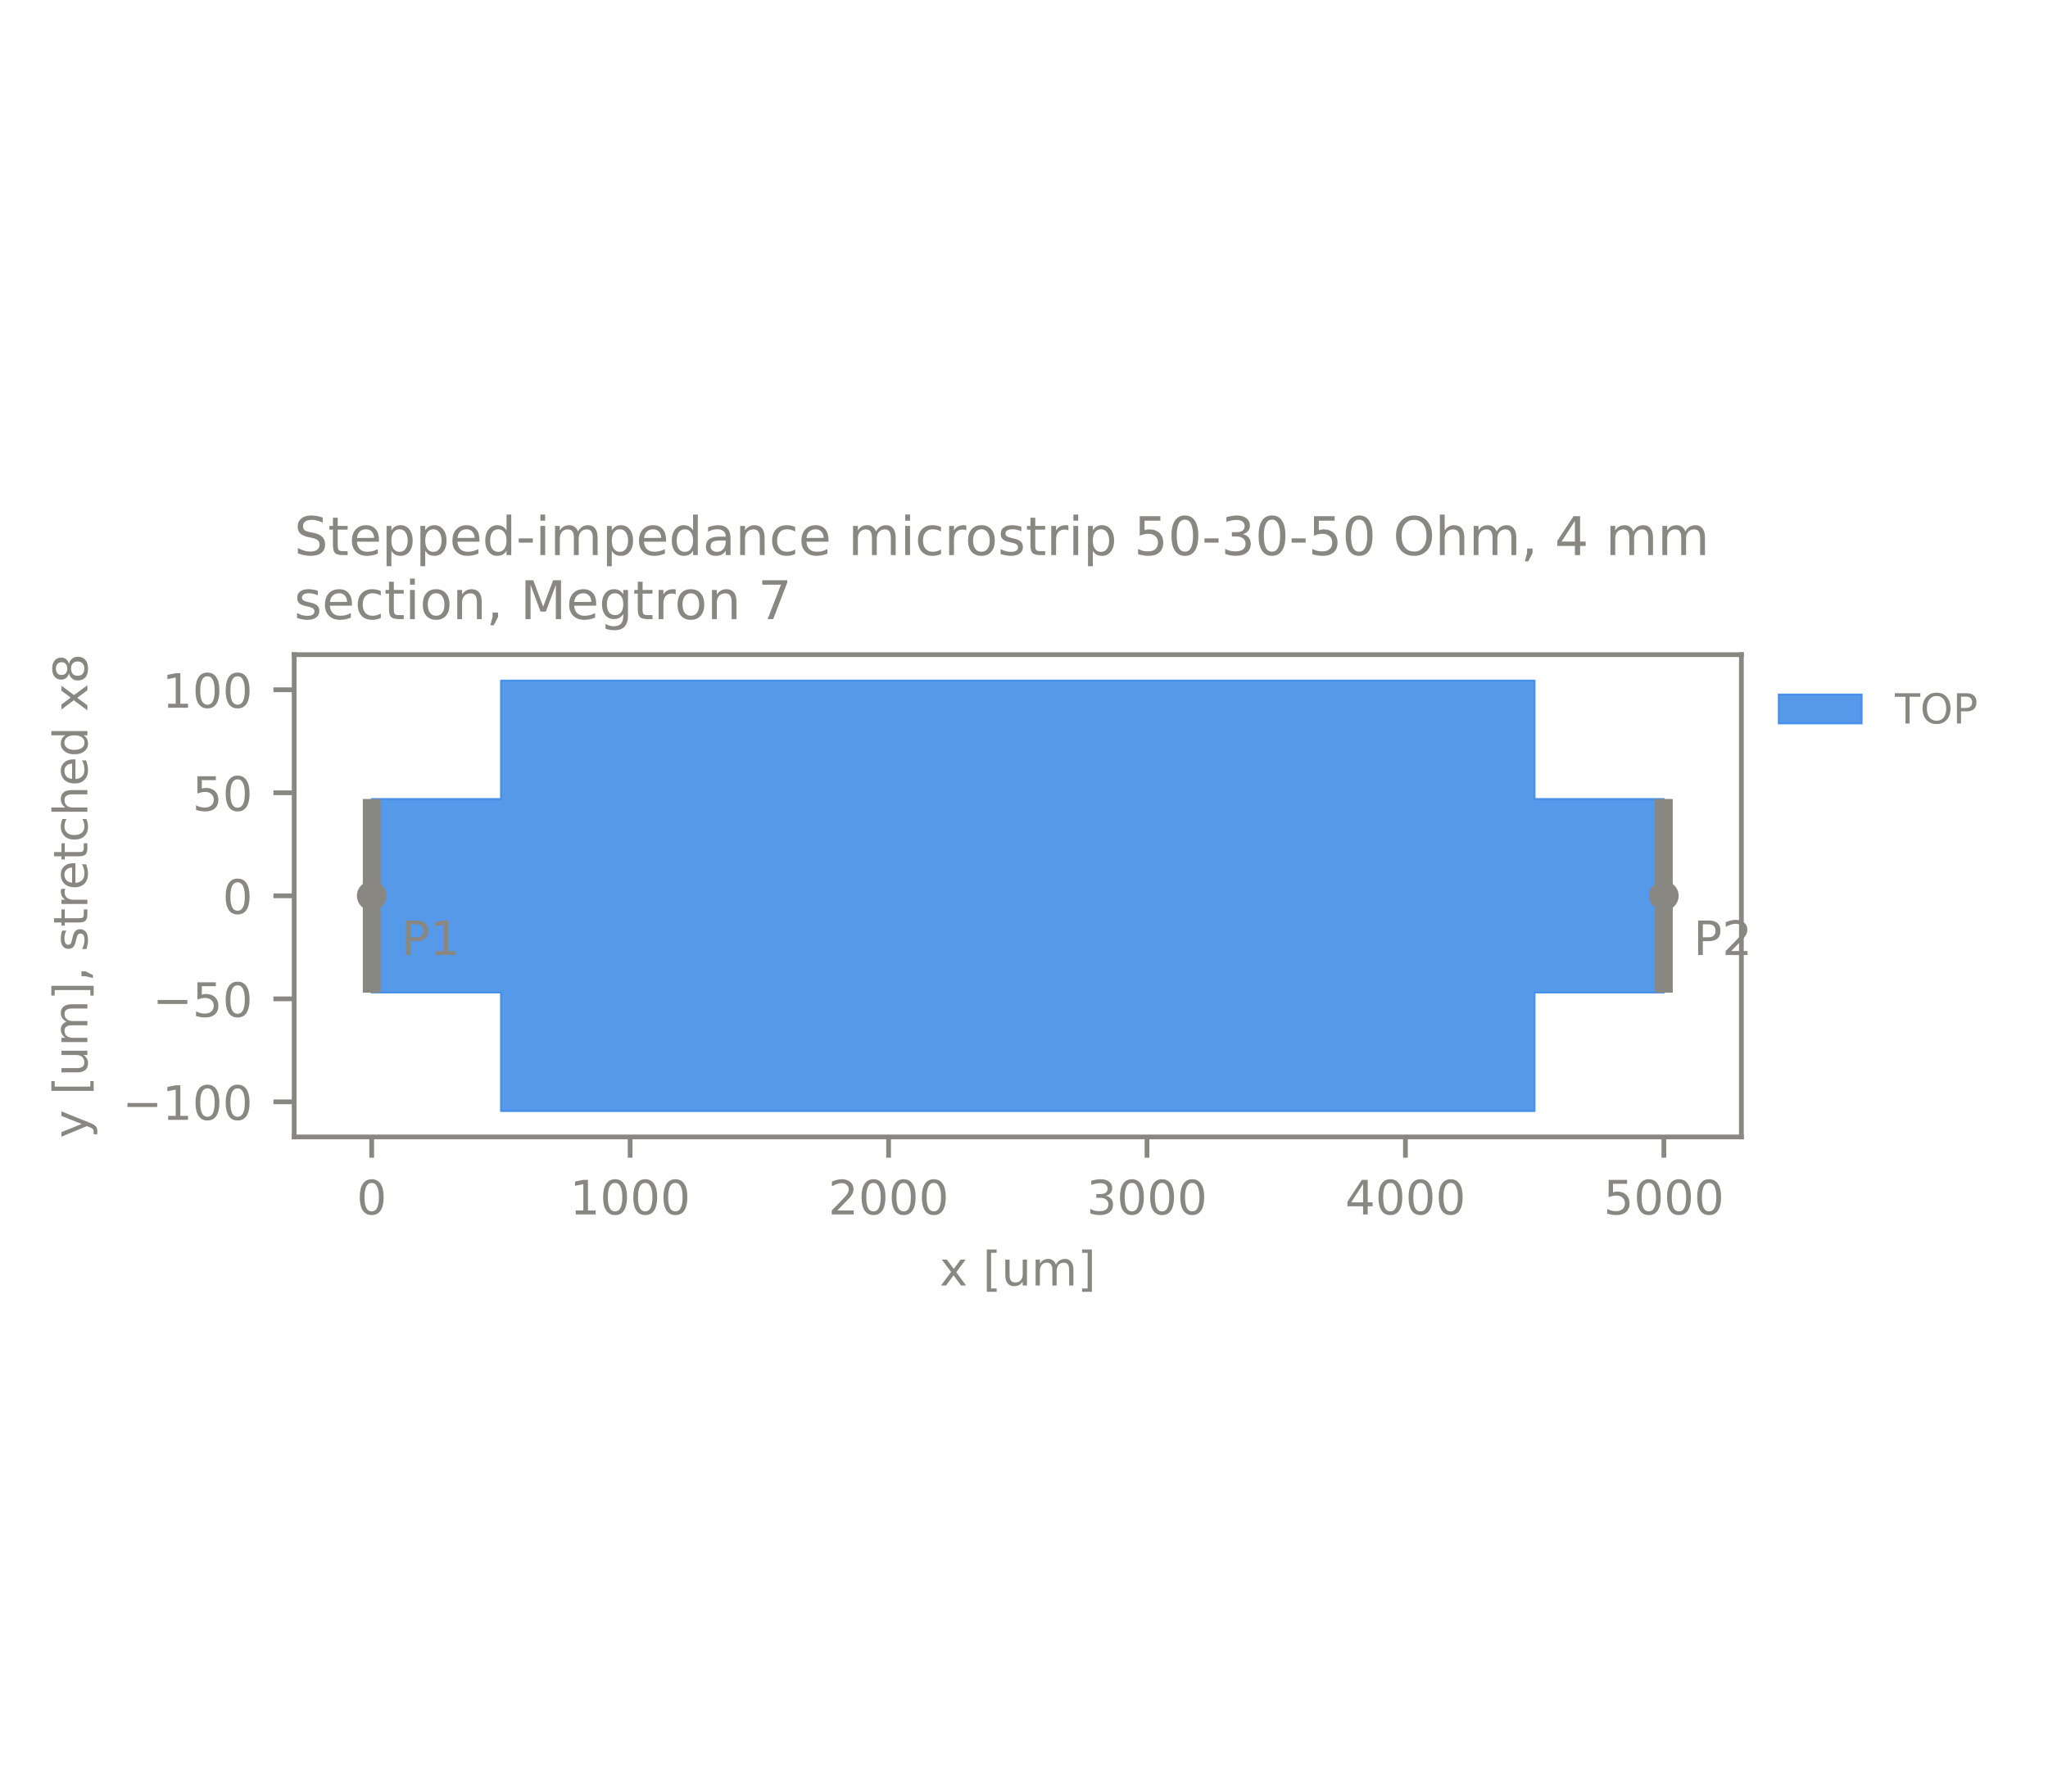
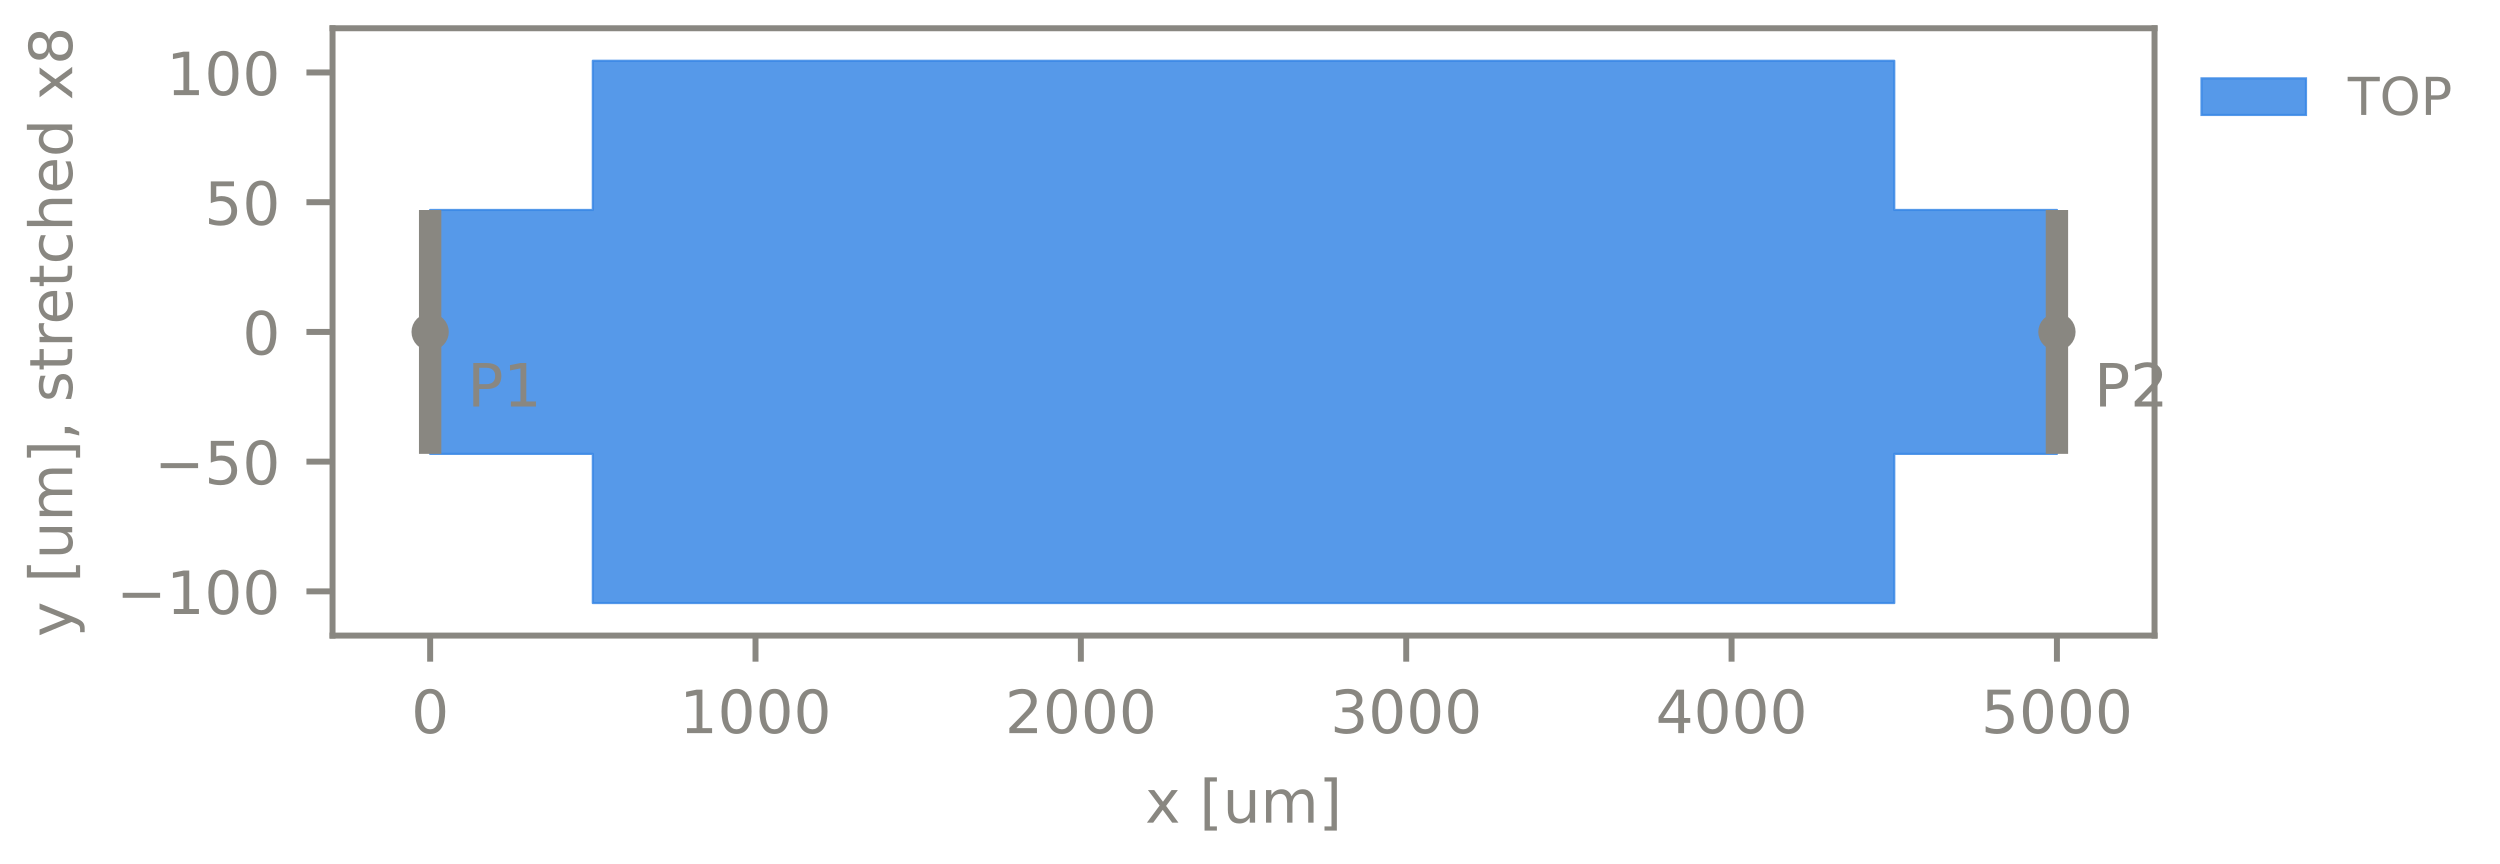
- <svg xmlns="http://www.w3.org/2000/svg" xmlns:xlink="http://www.w3.org/1999/xlink" width="345.6pt" height="302.4pt" viewBox="0 0 345.6 302.4" version="1.1">
+ <svg xmlns="http://www.w3.org/2000/svg" xmlns:xlink="http://www.w3.org/1999/xlink" width="335.099pt" height="115.794pt" viewBox="0 0 335.099 115.794" version="1.1">
  <defs>
    <style type="text/css">*{stroke-linejoin: round; stroke-linecap: butt}</style>
  </defs>
  <g id="figure_1">
    <g id="patch_1">
-       <path d="M 0 302.4  L 345.6 302.4  L 345.6 0  L 0 0  L 0 302.4  z " style="fill: none" />
+       <path d="M 0 115.794  L 335.099 115.794  L 335.099 0  L 0 0  L 0 115.794  z " style="fill: none" />
    </g>
    <g id="axes_1">
      <g id="patch_2">
-         <path d="M 49.642 191.903  L 293.86 191.903  L 293.86 110.497  L 49.642 110.497  L 49.642 191.903  z " style="fill: none" />
+         <path d="M 44.574 85.193  L 288.793 85.193  L 288.793 3.787  L 44.574 3.787  L 44.574 85.193  z " style="fill: none" />
      </g>
      <g id="PolyCollection_1">
        <defs>
-           <path id="m076e0cf52b" d="M 62.725 -134.855  L 84.53 -134.855  L 84.53 -114.858  L 258.972 -114.858  L 258.972 -134.855  L 280.777 -134.855  L 280.777 -167.545  L 258.972 -167.545  L 258.972 -187.542  L 84.53 -187.542  L 84.53 -167.545  L 62.725 -167.545  z " style="stroke: #3987e5; stroke-opacity: 0.85; stroke-width: 0.3" />
+           <path id="m1995cab610" d="M 57.657 -54.958  L 79.463 -54.958  L 79.463 -34.962  L 253.904 -34.962  L 253.904 -54.958  L 275.709 -54.958  L 275.709 -87.649  L 253.904 -87.649  L 253.904 -107.646  L 79.463 -107.646  L 79.463 -87.649  L 57.657 -87.649  z " style="stroke: #3987e5; stroke-opacity: 0.85; stroke-width: 0.3" />
        </defs>
-         <g clip-path="url(#p12a7b3880d)">
-           <use xlink:href="#m076e0cf52b" x="0" y="302.4" style="fill: #3987e5; fill-opacity: 0.85; stroke: #3987e5; stroke-opacity: 0.85; stroke-width: 0.3" />
+         <g clip-path="url(#p3da4f778d8)">
+           <use xlink:href="#m1995cab610" x="0" y="115.794" style="fill: #3987e5; fill-opacity: 0.85; stroke: #3987e5; stroke-opacity: 0.85; stroke-width: 0.3" />
        </g>
      </g>
      <g id="matplotlib.axis_1">
        <g id="xtick_1">
          <g id="line2d_1">
            <defs>
              <path id="m01e5ee31e0" d="M 0 0  L 0 3.5  " style="stroke: #898781; stroke-width: 0.8" />
            </defs>
            <g>
-               <use xlink:href="#m01e5ee31e0" x="62.725" y="191.903" style="fill: #898781; stroke: #898781; stroke-width: 0.8" />
+               <use xlink:href="#m01e5ee31e0" x="57.657" y="85.193" style="fill: #898781; stroke: #898781; stroke-width: 0.8" />
            </g>
          </g>
          <g id="text_1">
-             <text style="font-size: 8px; font-family: 'DejaVu Sans', 'Bitstream Vera Sans', 'Computer Modern Sans Serif', 'Lucida Grande', 'Verdana', 'Geneva', 'Lucid', 'Arial', 'Helvetica', 'Avant Garde', sans-serif; text-anchor: middle; fill: #898781" x="62.725" y="204.981" transform="rotate(-0 62.72499 204.9811)">0</text>
+             <text style="font-size: 8px; font-family: 'DejaVu Sans', 'Bitstream Vera Sans', 'Computer Modern Sans Serif', 'Lucida Grande', 'Verdana', 'Geneva', 'Lucid', 'Arial', 'Helvetica', 'Avant Garde', sans-serif; text-anchor: middle; fill: #898781" x="57.657" y="98.271" transform="rotate(-0 57.65749 98.27115)">0</text>
          </g>
        </g>
        <g id="xtick_2">
          <g id="line2d_2">
            <g>
-               <use xlink:href="#m01e5ee31e0" x="106.335" y="191.903" style="fill: #898781; stroke: #898781; stroke-width: 0.8" />
+               <use xlink:href="#m01e5ee31e0" x="101.268" y="85.193" style="fill: #898781; stroke: #898781; stroke-width: 0.8" />
            </g>
          </g>
          <g id="text_2">
-             <text style="font-size: 8px; font-family: 'DejaVu Sans', 'Bitstream Vera Sans', 'Computer Modern Sans Serif', 'Lucida Grande', 'Verdana', 'Geneva', 'Lucid', 'Arial', 'Helvetica', 'Avant Garde', sans-serif; text-anchor: middle; fill: #898781" x="106.335" y="204.981" transform="rotate(-0 106.3354 204.9811)">1000</text>
+             <text style="font-size: 8px; font-family: 'DejaVu Sans', 'Bitstream Vera Sans', 'Computer Modern Sans Serif', 'Lucida Grande', 'Verdana', 'Geneva', 'Lucid', 'Arial', 'Helvetica', 'Avant Garde', sans-serif; text-anchor: middle; fill: #898781" x="101.268" y="98.271" transform="rotate(-0 101.2679 98.27115)">1000</text>
          </g>
        </g>
        <g id="xtick_3">
          <g id="line2d_3">
            <g>
-               <use xlink:href="#m01e5ee31e0" x="149.946" y="191.903" style="fill: #898781; stroke: #898781; stroke-width: 0.8" />
+               <use xlink:href="#m01e5ee31e0" x="144.878" y="85.193" style="fill: #898781; stroke: #898781; stroke-width: 0.8" />
            </g>
          </g>
          <g id="text_3">
-             <text style="font-size: 8px; font-family: 'DejaVu Sans', 'Bitstream Vera Sans', 'Computer Modern Sans Serif', 'Lucida Grande', 'Verdana', 'Geneva', 'Lucid', 'Arial', 'Helvetica', 'Avant Garde', sans-serif; text-anchor: middle; fill: #898781" x="149.946" y="204.981" transform="rotate(-0 149.9457 204.9811)">2000</text>
+             <text style="font-size: 8px; font-family: 'DejaVu Sans', 'Bitstream Vera Sans', 'Computer Modern Sans Serif', 'Lucida Grande', 'Verdana', 'Geneva', 'Lucid', 'Arial', 'Helvetica', 'Avant Garde', sans-serif; text-anchor: middle; fill: #898781" x="144.878" y="98.271" transform="rotate(-0 144.8782 98.27115)">2000</text>
          </g>
        </g>
        <g id="xtick_4">
          <g id="line2d_4">
            <g>
-               <use xlink:href="#m01e5ee31e0" x="193.556" y="191.903" style="fill: #898781; stroke: #898781; stroke-width: 0.8" />
+               <use xlink:href="#m01e5ee31e0" x="188.489" y="85.193" style="fill: #898781; stroke: #898781; stroke-width: 0.8" />
            </g>
          </g>
          <g id="text_4">
-             <text style="font-size: 8px; font-family: 'DejaVu Sans', 'Bitstream Vera Sans', 'Computer Modern Sans Serif', 'Lucida Grande', 'Verdana', 'Geneva', 'Lucid', 'Arial', 'Helvetica', 'Avant Garde', sans-serif; text-anchor: middle; fill: #898781" x="193.556" y="204.981" transform="rotate(-0 193.5561 204.9811)">3000</text>
+             <text style="font-size: 8px; font-family: 'DejaVu Sans', 'Bitstream Vera Sans', 'Computer Modern Sans Serif', 'Lucida Grande', 'Verdana', 'Geneva', 'Lucid', 'Arial', 'Helvetica', 'Avant Garde', sans-serif; text-anchor: middle; fill: #898781" x="188.489" y="98.271" transform="rotate(-0 188.4886 98.27115)">3000</text>
          </g>
        </g>
        <g id="xtick_5">
          <g id="line2d_5">
            <g>
-               <use xlink:href="#m01e5ee31e0" x="237.167" y="191.903" style="fill: #898781; stroke: #898781; stroke-width: 0.8" />
+               <use xlink:href="#m01e5ee31e0" x="232.099" y="85.193" style="fill: #898781; stroke: #898781; stroke-width: 0.8" />
            </g>
          </g>
          <g id="text_5">
-             <text style="font-size: 8px; font-family: 'DejaVu Sans', 'Bitstream Vera Sans', 'Computer Modern Sans Serif', 'Lucida Grande', 'Verdana', 'Geneva', 'Lucid', 'Arial', 'Helvetica', 'Avant Garde', sans-serif; text-anchor: middle; fill: #898781" x="237.167" y="204.981" transform="rotate(-0 237.1665 204.9811)">4000</text>
+             <text style="font-size: 8px; font-family: 'DejaVu Sans', 'Bitstream Vera Sans', 'Computer Modern Sans Serif', 'Lucida Grande', 'Verdana', 'Geneva', 'Lucid', 'Arial', 'Helvetica', 'Avant Garde', sans-serif; text-anchor: middle; fill: #898781" x="232.099" y="98.271" transform="rotate(-0 232.099 98.27115)">4000</text>
          </g>
        </g>
        <g id="xtick_6">
          <g id="line2d_6">
            <g>
-               <use xlink:href="#m01e5ee31e0" x="280.777" y="191.903" style="fill: #898781; stroke: #898781; stroke-width: 0.8" />
+               <use xlink:href="#m01e5ee31e0" x="275.709" y="85.193" style="fill: #898781; stroke: #898781; stroke-width: 0.8" />
            </g>
          </g>
          <g id="text_6">
-             <text style="font-size: 8px; font-family: 'DejaVu Sans', 'Bitstream Vera Sans', 'Computer Modern Sans Serif', 'Lucida Grande', 'Verdana', 'Geneva', 'Lucid', 'Arial', 'Helvetica', 'Avant Garde', sans-serif; text-anchor: middle; fill: #898781" x="280.777" y="204.981" transform="rotate(-0 280.7769 204.9811)">5000</text>
+             <text style="font-size: 8px; font-family: 'DejaVu Sans', 'Bitstream Vera Sans', 'Computer Modern Sans Serif', 'Lucida Grande', 'Verdana', 'Geneva', 'Lucid', 'Arial', 'Helvetica', 'Avant Garde', sans-serif; text-anchor: middle; fill: #898781" x="275.709" y="98.271" transform="rotate(-0 275.7094 98.27115)">5000</text>
          </g>
        </g>
        <g id="text_7">
-           <text style="font-size: 8px; font-family: 'DejaVu Sans', 'Bitstream Vera Sans', 'Computer Modern Sans Serif', 'Lucida Grande', 'Verdana', 'Geneva', 'Lucid', 'Arial', 'Helvetica', 'Avant Garde', sans-serif; text-anchor: middle; fill: #898781" x="171.751" y="216.982" transform="rotate(-0 171.7509 216.9818)">x [um]</text>
+           <text style="font-size: 8px; font-family: 'DejaVu Sans', 'Bitstream Vera Sans', 'Computer Modern Sans Serif', 'Lucida Grande', 'Verdana', 'Geneva', 'Lucid', 'Arial', 'Helvetica', 'Avant Garde', sans-serif; text-anchor: middle; fill: #898781" x="166.683" y="110.272" transform="rotate(-0 166.6834 110.2718)">x [um]</text>
        </g>
      </g>
      <g id="matplotlib.axis_2">
        <g id="ytick_1">
          <g id="line2d_7">
            <defs>
              <path id="m1be7251ce9" d="M 0 0  L -3.5 0  " style="stroke: #898781; stroke-width: 0.8" />
            </defs>
            <g>
-               <use xlink:href="#m1be7251ce9" x="49.642" y="185.977" style="fill: #898781; stroke: #898781; stroke-width: 0.8" />
+               <use xlink:href="#m1be7251ce9" x="44.574" y="79.267" style="fill: #898781; stroke: #898781; stroke-width: 0.8" />
            </g>
          </g>
          <g id="text_8">
-             <text style="font-size: 8px; font-family: 'DejaVu Sans', 'Bitstream Vera Sans', 'Computer Modern Sans Serif', 'Lucida Grande', 'Verdana', 'Geneva', 'Lucid', 'Arial', 'Helvetica', 'Avant Garde', sans-serif; text-anchor: end; fill: #898781" x="42.642" y="189.016" transform="rotate(-0 42.64187 189.0161)">−100</text>
+             <text style="font-size: 8px; font-family: 'DejaVu Sans', 'Bitstream Vera Sans', 'Computer Modern Sans Serif', 'Lucida Grande', 'Verdana', 'Geneva', 'Lucid', 'Arial', 'Helvetica', 'Avant Garde', sans-serif; text-anchor: end; fill: #898781" x="37.574" y="82.306" transform="rotate(-0 37.57438 82.30608)">−100</text>
          </g>
        </g>
        <g id="ytick_2">
          <g id="line2d_8">
            <g>
-               <use xlink:href="#m1be7251ce9" x="49.642" y="168.589" style="fill: #898781; stroke: #898781; stroke-width: 0.8" />
+               <use xlink:href="#m1be7251ce9" x="44.574" y="61.879" style="fill: #898781; stroke: #898781; stroke-width: 0.8" />
            </g>
          </g>
          <g id="text_9">
-             <text style="font-size: 8px; font-family: 'DejaVu Sans', 'Bitstream Vera Sans', 'Computer Modern Sans Serif', 'Lucida Grande', 'Verdana', 'Geneva', 'Lucid', 'Arial', 'Helvetica', 'Avant Garde', sans-serif; text-anchor: end; fill: #898781" x="42.642" y="171.628" transform="rotate(-0 42.64187 171.6276)">−50</text>
+             <text style="font-size: 8px; font-family: 'DejaVu Sans', 'Bitstream Vera Sans', 'Computer Modern Sans Serif', 'Lucida Grande', 'Verdana', 'Geneva', 'Lucid', 'Arial', 'Helvetica', 'Avant Garde', sans-serif; text-anchor: end; fill: #898781" x="37.574" y="64.918" transform="rotate(-0 37.57438 64.91757)">−50</text>
          </g>
        </g>
        <g id="ytick_3">
          <g id="line2d_9">
            <g>
-               <use xlink:href="#m1be7251ce9" x="49.642" y="151.2" style="fill: #898781; stroke: #898781; stroke-width: 0.8" />
+               <use xlink:href="#m1be7251ce9" x="44.574" y="44.49" style="fill: #898781; stroke: #898781; stroke-width: 0.8" />
            </g>
          </g>
          <g id="text_10">
-             <text style="font-size: 8px; font-family: 'DejaVu Sans', 'Bitstream Vera Sans', 'Computer Modern Sans Serif', 'Lucida Grande', 'Verdana', 'Geneva', 'Lucid', 'Arial', 'Helvetica', 'Avant Garde', sans-serif; text-anchor: end; fill: #898781" x="42.642" y="154.239" transform="rotate(-0 42.64187 154.2391)">0</text>
+             <text style="font-size: 8px; font-family: 'DejaVu Sans', 'Bitstream Vera Sans', 'Computer Modern Sans Serif', 'Lucida Grande', 'Verdana', 'Geneva', 'Lucid', 'Arial', 'Helvetica', 'Avant Garde', sans-serif; text-anchor: end; fill: #898781" x="37.574" y="47.529" transform="rotate(-0 37.57438 47.52906)">0</text>
          </g>
        </g>
        <g id="ytick_4">
          <g id="line2d_10">
            <g>
-               <use xlink:href="#m1be7251ce9" x="49.642" y="133.811" style="fill: #898781; stroke: #898781; stroke-width: 0.8" />
+               <use xlink:href="#m1be7251ce9" x="44.574" y="27.101" style="fill: #898781; stroke: #898781; stroke-width: 0.8" />
            </g>
          </g>
          <g id="text_11">
-             <text style="font-size: 8px; font-family: 'DejaVu Sans', 'Bitstream Vera Sans', 'Computer Modern Sans Serif', 'Lucida Grande', 'Verdana', 'Geneva', 'Lucid', 'Arial', 'Helvetica', 'Avant Garde', sans-serif; text-anchor: end; fill: #898781" x="42.642" y="136.851" transform="rotate(-0 42.64187 136.8506)">50</text>
+             <text style="font-size: 8px; font-family: 'DejaVu Sans', 'Bitstream Vera Sans', 'Computer Modern Sans Serif', 'Lucida Grande', 'Verdana', 'Geneva', 'Lucid', 'Arial', 'Helvetica', 'Avant Garde', sans-serif; text-anchor: end; fill: #898781" x="37.574" y="30.141" transform="rotate(-0 37.57438 30.14055)">50</text>
          </g>
        </g>
        <g id="ytick_5">
          <g id="line2d_11">
            <g>
-               <use xlink:href="#m1be7251ce9" x="49.642" y="116.423" style="fill: #898781; stroke: #898781; stroke-width: 0.8" />
+               <use xlink:href="#m1be7251ce9" x="44.574" y="9.713" style="fill: #898781; stroke: #898781; stroke-width: 0.8" />
            </g>
          </g>
          <g id="text_12">
-             <text style="font-size: 8px; font-family: 'DejaVu Sans', 'Bitstream Vera Sans', 'Computer Modern Sans Serif', 'Lucida Grande', 'Verdana', 'Geneva', 'Lucid', 'Arial', 'Helvetica', 'Avant Garde', sans-serif; text-anchor: end; fill: #898781" x="42.642" y="119.462" transform="rotate(-0 42.64187 119.462)">100</text>
+             <text style="font-size: 8px; font-family: 'DejaVu Sans', 'Bitstream Vera Sans', 'Computer Modern Sans Serif', 'Lucida Grande', 'Verdana', 'Geneva', 'Lucid', 'Arial', 'Helvetica', 'Avant Garde', sans-serif; text-anchor: end; fill: #898781" x="37.574" y="12.752" transform="rotate(-0 37.57438 12.75205)">100</text>
          </g>
        </g>
        <g id="text_13">
-           <text style="font-size: 8px; font-family: 'DejaVu Sans', 'Bitstream Vera Sans', 'Computer Modern Sans Serif', 'Lucida Grande', 'Verdana', 'Geneva', 'Lucid', 'Arial', 'Helvetica', 'Avant Garde', sans-serif; text-anchor: middle; fill: #898781" x="14.746" y="151.2" transform="rotate(-90 14.74625 151.2)">y [um], stretched x8</text>
+           <text style="font-size: 8px; font-family: 'DejaVu Sans', 'Bitstream Vera Sans', 'Computer Modern Sans Serif', 'Lucida Grande', 'Verdana', 'Geneva', 'Lucid', 'Arial', 'Helvetica', 'Avant Garde', sans-serif; text-anchor: middle; fill: #898781" x="9.679" y="44.49" transform="rotate(-90 9.67875 44.49)">y [um], stretched x8</text>
        </g>
      </g>
      <g id="patch_3">
-         <path d="M 49.642 191.903  L 49.642 110.497  " style="fill: none; stroke: #898781; stroke-width: 0.8; stroke-linejoin: miter; stroke-linecap: square" />
+         <path d="M 44.574 85.193  L 44.574 3.787  " style="fill: none; stroke: #898781; stroke-width: 0.8; stroke-linejoin: miter; stroke-linecap: square" />
      </g>
      <g id="patch_4">
-         <path d="M 293.86 191.903  L 293.86 110.497  " style="fill: none; stroke: #898781; stroke-width: 0.8; stroke-linejoin: miter; stroke-linecap: square" />
+         <path d="M 288.793 85.193  L 288.793 3.787  " style="fill: none; stroke: #898781; stroke-width: 0.8; stroke-linejoin: miter; stroke-linecap: square" />
      </g>
      <g id="patch_5">
-         <path d="M 49.642 191.903  L 293.86 191.903  " style="fill: none; stroke: #898781; stroke-width: 0.8; stroke-linejoin: miter; stroke-linecap: square" />
+         <path d="M 44.574 85.193  L 288.793 85.193  " style="fill: none; stroke: #898781; stroke-width: 0.8; stroke-linejoin: miter; stroke-linecap: square" />
      </g>
      <g id="patch_6">
-         <path d="M 49.642 110.497  L 293.86 110.497  " style="fill: none; stroke: #898781; stroke-width: 0.8; stroke-linejoin: miter; stroke-linecap: square" />
+         <path d="M 44.574 3.787  L 288.793 3.787  " style="fill: none; stroke: #898781; stroke-width: 0.8; stroke-linejoin: miter; stroke-linecap: square" />
      </g>
      <g id="text_14">
-         <text style="font-size: 8px; font-family: 'DejaVu Sans', 'Bitstream Vera Sans', 'Computer Modern Sans Serif', 'Lucida Grande', 'Verdana', 'Geneva', 'Lucid', 'Arial', 'Helvetica', 'Avant Garde', sans-serif; text-anchor: start; fill: #898781" x="67.725" y="161.2" transform="rotate(-0 67.72499 161.2)">P1</text>
+         <text style="font-size: 8px; font-family: 'DejaVu Sans', 'Bitstream Vera Sans', 'Computer Modern Sans Serif', 'Lucida Grande', 'Verdana', 'Geneva', 'Lucid', 'Arial', 'Helvetica', 'Avant Garde', sans-serif; text-anchor: start; fill: #898781" x="62.657" y="54.49" transform="rotate(-0 62.65749 54.49)">P1</text>
      </g>
      <g id="text_15">
-         <text style="font-size: 8px; font-family: 'DejaVu Sans', 'Bitstream Vera Sans', 'Computer Modern Sans Serif', 'Lucida Grande', 'Verdana', 'Geneva', 'Lucid', 'Arial', 'Helvetica', 'Avant Garde', sans-serif; text-anchor: start; fill: #898781" x="285.777" y="161.2" transform="rotate(-0 285.7769 161.2)">P2</text>
-       </g>
-       <g id="text_16">
-         <text style="font-size: 9px; font-family: 'DejaVu Sans', 'Bitstream Vera Sans', 'Computer Modern Sans Serif', 'Lucida Grande', 'Verdana', 'Geneva', 'Lucid', 'Arial', 'Helvetica', 'Avant Garde', sans-serif; fill: #898781" transform="translate(49.64187 93.69452)">Stepped-impedance microstrip 50-30-50 Ohm, 4 mm</text>
-         <text style="font-size: 9px; font-family: 'DejaVu Sans', 'Bitstream Vera Sans', 'Computer Modern Sans Serif', 'Lucida Grande', 'Verdana', 'Geneva', 'Lucid', 'Arial', 'Helvetica', 'Avant Garde', sans-serif; fill: #898781" transform="translate(49.64187 104.497)">section, Megtron 7</text>
+         <text style="font-size: 8px; font-family: 'DejaVu Sans', 'Bitstream Vera Sans', 'Computer Modern Sans Serif', 'Lucida Grande', 'Verdana', 'Geneva', 'Lucid', 'Arial', 'Helvetica', 'Avant Garde', sans-serif; text-anchor: start; fill: #898781" x="280.709" y="54.49" transform="rotate(-0 280.7094 54.49)">P2</text>
      </g>
      <g id="line2d_12">
-         <path d="M 62.725 167.545  L 62.725 134.855  " clip-path="url(#p12a7b3880d)" style="fill: none; stroke: #898781; stroke-width: 3" />
+         <path d="M 57.657 60.835  L 57.657 28.145  " clip-path="url(#p3da4f778d8)" style="fill: none; stroke: #898781; stroke-width: 3" />
      </g>
      <g id="line2d_13">
-         <path d="M 62.725 151.2  " clip-path="url(#p12a7b3880d)" style="fill: none; stroke: #898781; stroke-width: 1.5; stroke-linecap: square" />
+         <path d="M 57.657 44.49  " clip-path="url(#p3da4f778d8)" style="fill: none; stroke: #898781; stroke-width: 1.5; stroke-linecap: square" />
        <defs>
          <path id="m544e871068" d="M 0 2  C 0.53 2 1.039 1.789 1.414 1.414  C 1.789 1.039 2 0.53 2 0  C 2 -0.53 1.789 -1.039 1.414 -1.414  C 1.039 -1.789 0.53 -2 0 -2  C -0.53 -2 -1.039 -1.789 -1.414 -1.414  C -1.789 -1.039 -2 -0.53 -2 0  C -2 0.53 -1.789 1.039 -1.414 1.414  C -1.039 1.789 -0.53 2 0 2  z " style="stroke: #898781" />
        </defs>
-         <g clip-path="url(#p12a7b3880d)">
-           <use xlink:href="#m544e871068" x="62.725" y="151.2" style="fill: #898781; stroke: #898781" />
+         <g clip-path="url(#p3da4f778d8)">
+           <use xlink:href="#m544e871068" x="57.657" y="44.49" style="fill: #898781; stroke: #898781" />
        </g>
      </g>
      <g id="line2d_14">
-         <path d="M 280.777 167.545  L 280.777 134.855  " clip-path="url(#p12a7b3880d)" style="fill: none; stroke: #898781; stroke-width: 3" />
+         <path d="M 275.709 60.835  L 275.709 28.145  " clip-path="url(#p3da4f778d8)" style="fill: none; stroke: #898781; stroke-width: 3" />
      </g>
      <g id="line2d_15">
-         <path d="M 280.777 151.2  " clip-path="url(#p12a7b3880d)" style="fill: none; stroke: #898781; stroke-width: 1.5; stroke-linecap: square" />
-         <g clip-path="url(#p12a7b3880d)">
-           <use xlink:href="#m544e871068" x="280.777" y="151.2" style="fill: #898781; stroke: #898781" />
+         <path d="M 275.709 44.49  " clip-path="url(#p3da4f778d8)" style="fill: none; stroke: #898781; stroke-width: 1.5; stroke-linecap: square" />
+         <g clip-path="url(#p3da4f778d8)">
+           <use xlink:href="#m544e871068" x="275.709" y="44.49" style="fill: #898781; stroke: #898781" />
        </g>
      </g>
      <g id="legend_1">
        <g id="patch_7">
-           <path d="M 300.16 122.116  L 314.16 122.116  L 314.16 117.216  L 300.16 117.216  z " style="fill: #3987e5; fill-opacity: 0.85; stroke: #3987e5; stroke-opacity: 0.85; stroke-width: 0.3; stroke-linejoin: miter" />
-         </g>
-         <g id="text_17">
-           <text style="font-size: 7px; font-family: 'DejaVu Sans', 'Bitstream Vera Sans', 'Computer Modern Sans Serif', 'Lucida Grande', 'Verdana', 'Geneva', 'Lucid', 'Arial', 'Helvetica', 'Avant Garde', sans-serif; text-anchor: start; fill: #898781" x="319.76" y="122.116" transform="rotate(-0 319.76 122.1159)">TOP</text>
+           <path d="M 295.092 15.406  L 309.092 15.406  L 309.092 10.506  L 295.092 10.506  z " style="fill: #3987e5; fill-opacity: 0.85; stroke: #3987e5; stroke-opacity: 0.85; stroke-width: 0.3; stroke-linejoin: miter" />
+         </g>
+         <g id="text_16">
+           <text style="font-size: 7px; font-family: 'DejaVu Sans', 'Bitstream Vera Sans', 'Computer Modern Sans Serif', 'Lucida Grande', 'Verdana', 'Geneva', 'Lucid', 'Arial', 'Helvetica', 'Avant Garde', sans-serif; text-anchor: start; fill: #898781" x="314.692" y="15.406" transform="rotate(-0 314.6925 15.40588)">TOP</text>
        </g>
      </g>
    </g>
  </g>
  <defs>
-     <clipPath id="p12a7b3880d">
-       <rect x="49.642" y="110.497" width="244.218" height="81.406" />
+     <clipPath id="p3da4f778d8">
+       <rect x="44.574" y="3.787" width="244.218" height="81.406" />
    </clipPath>
  </defs>
</svg>
